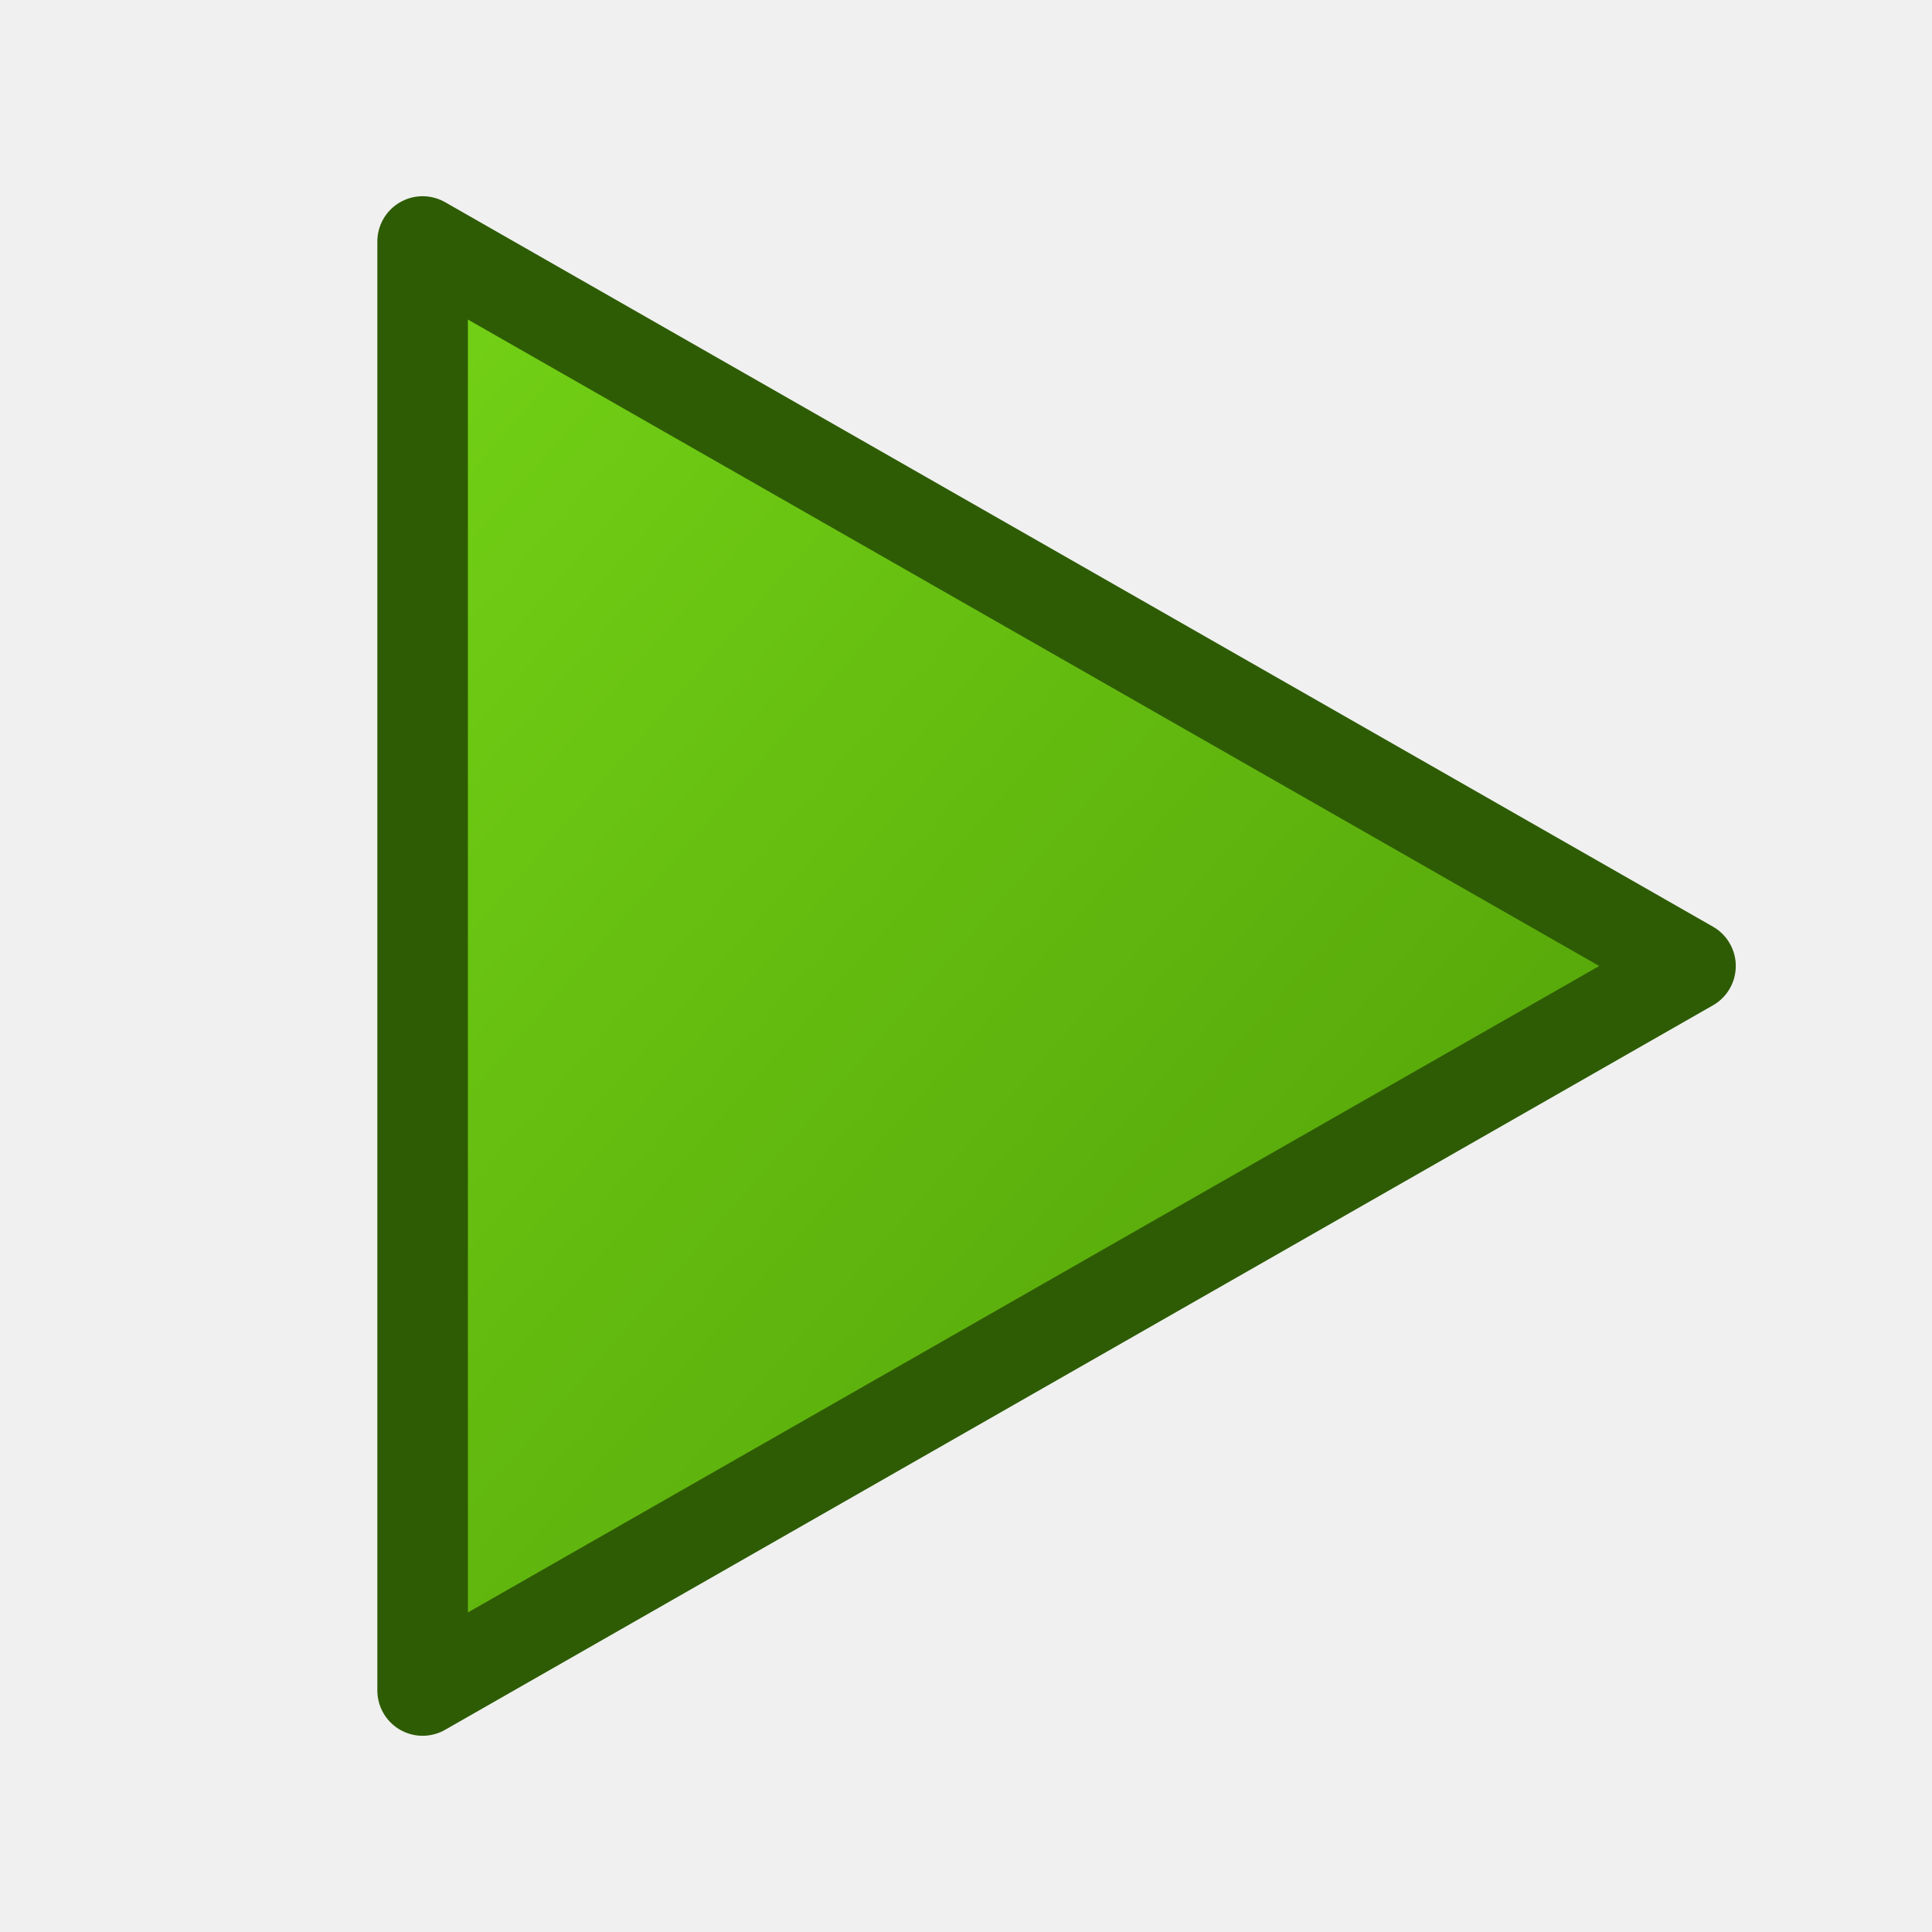
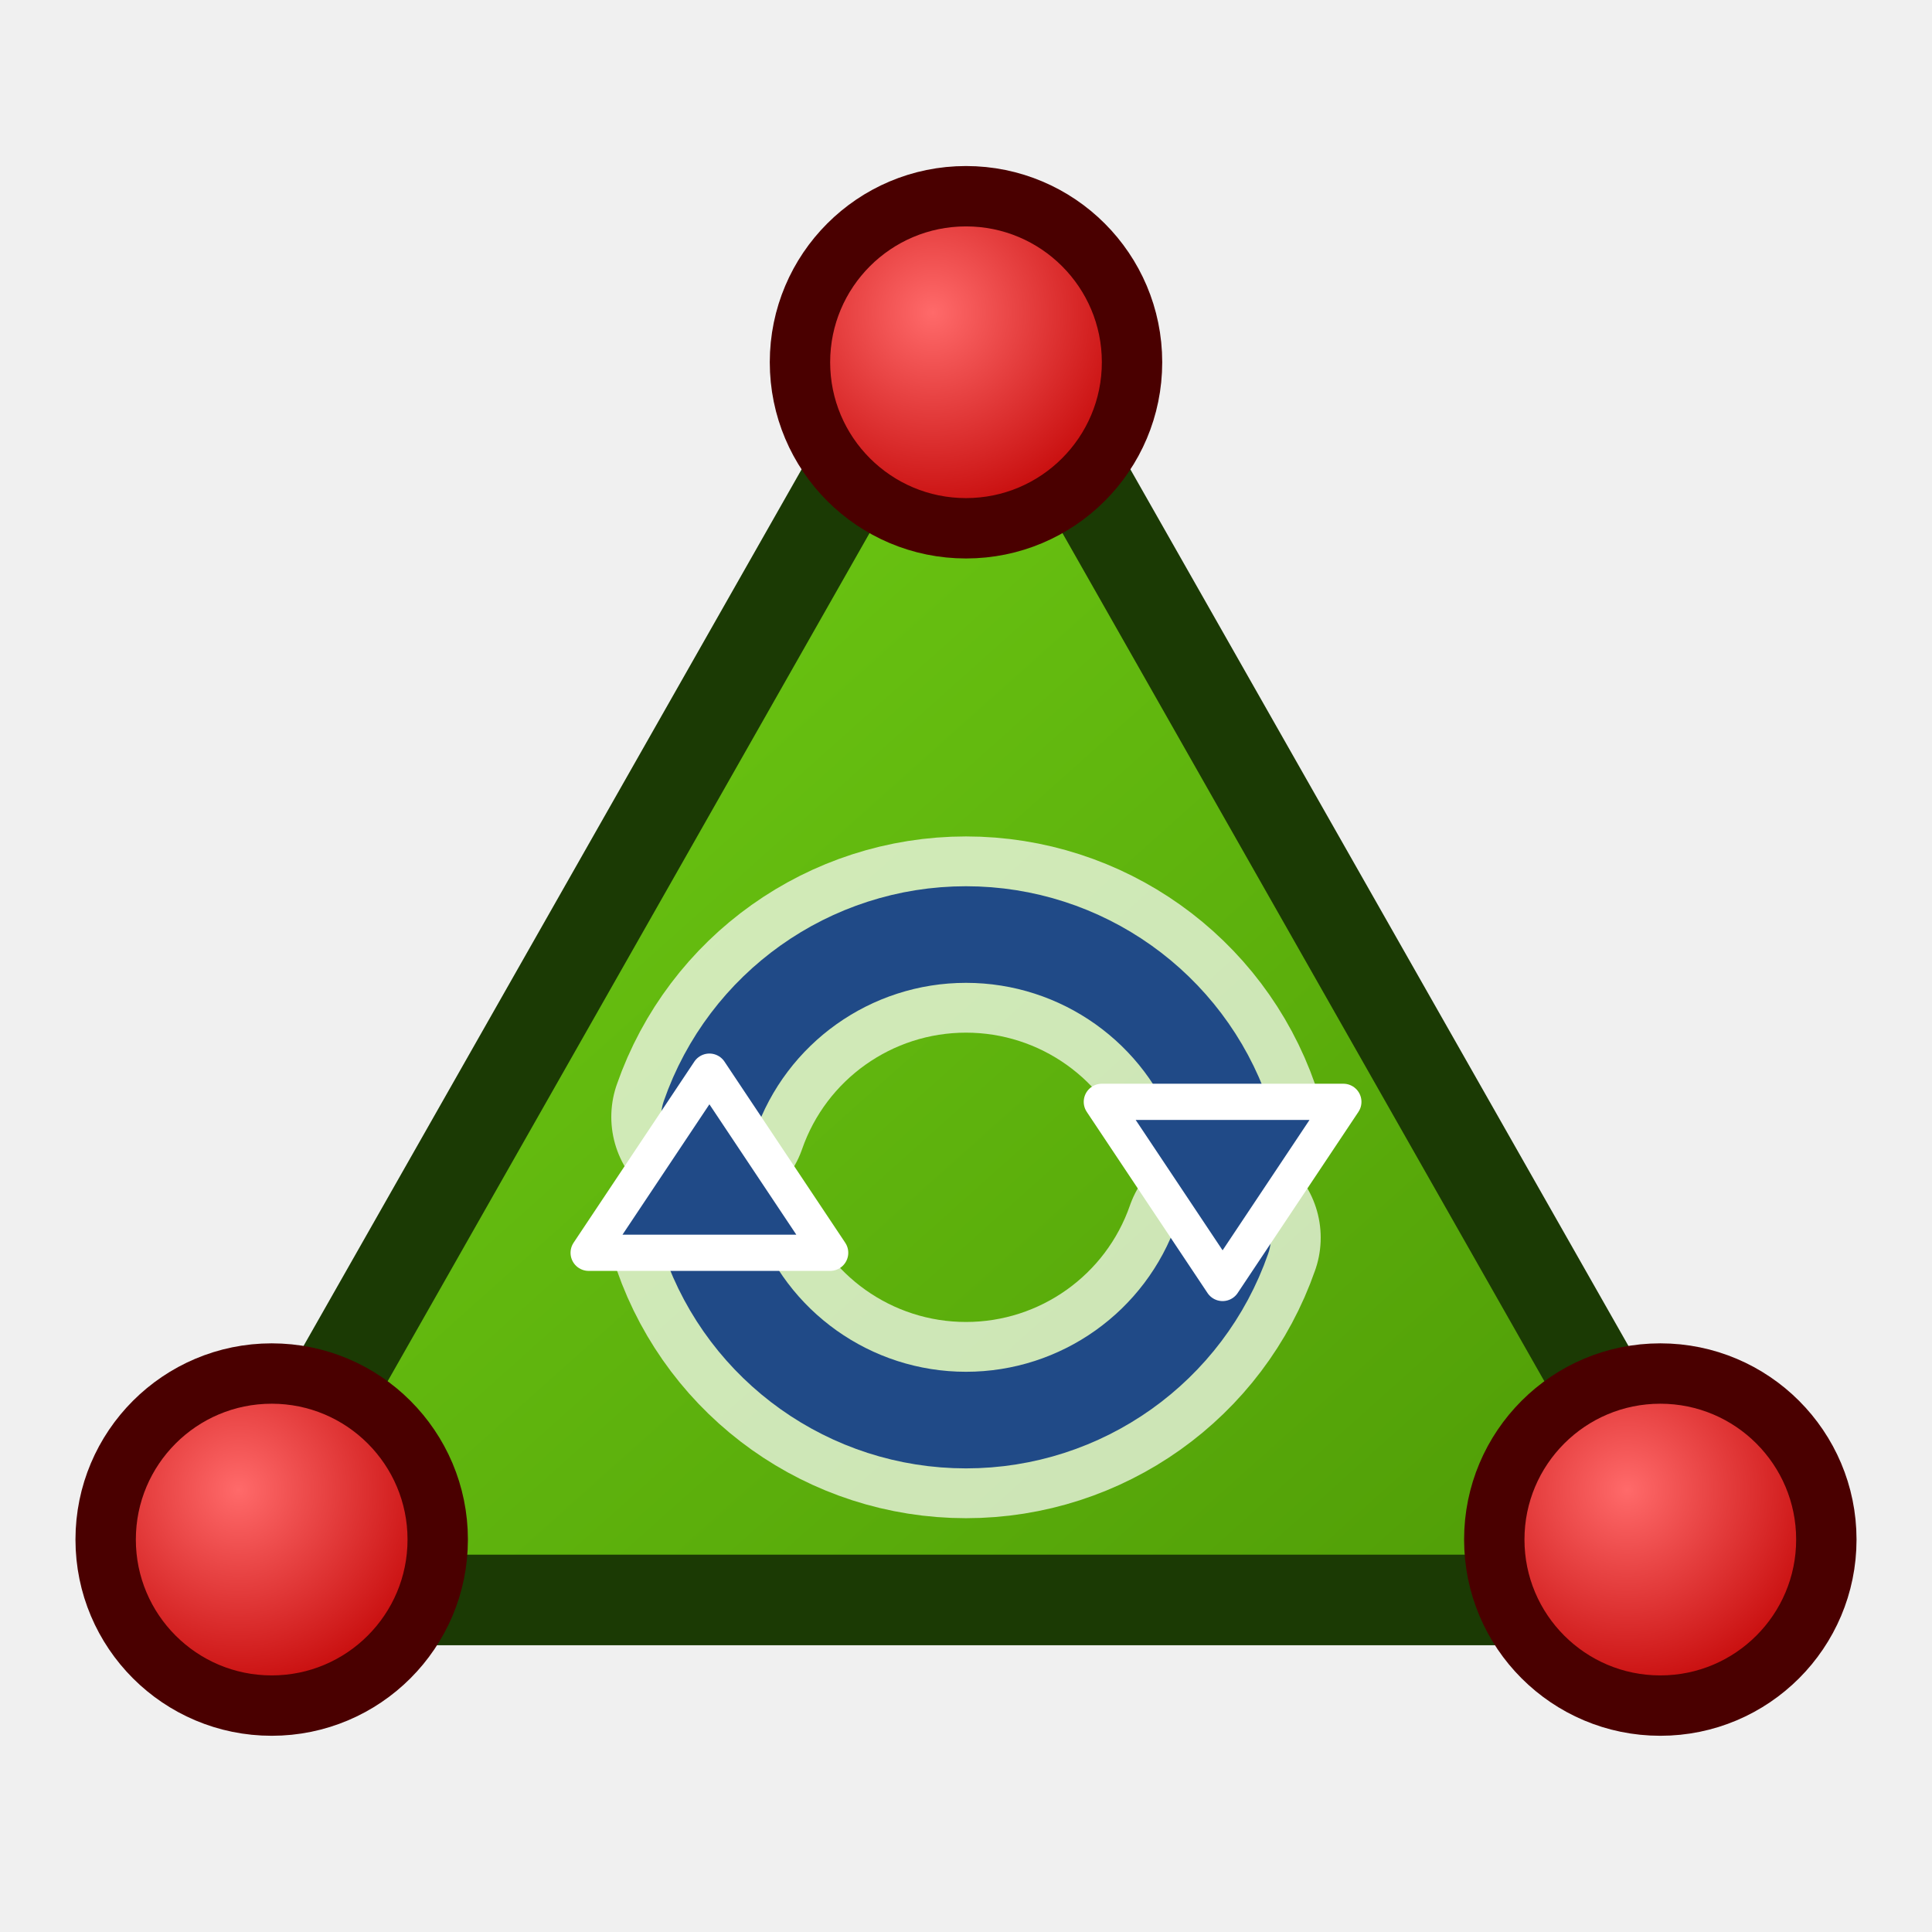
<svg xmlns="http://www.w3.org/2000/svg" viewBox="0 0 64 64" width="64" height="64">
  <defs>
    <linearGradient id="g" x1="0" y1="0" x2="1" y2="1">
      <stop offset="0" stop-color="#73d216" />
      <stop offset="1" stop-color="#4e9a06" />
    </linearGradient>
+     <radialGradient id="r" cx="0.4" cy="0.35" r="0.7">
+       <stop offset="0" stop-color="#ff6a6a" />
+       <stop offset="1" stop-color="#c00000" />
+     </radialGradient>
  </defs>
-   <path d="M14 8 L56 32 L14 56 Z" fill="url(#g)" stroke="#2e5c04" stroke-width="3" stroke-linejoin="round" />
+   <path d="M7 53 L57 53 L32 9 Z" fill="url(#g)" stroke="#1b3a04" stroke-width="3" stroke-linejoin="round" />
+   <g fill="none" stroke-linecap="round">
+     <path d="M23.5 37 A9 9 0 0 1 40.5 37" stroke="#ffffff" stroke-width="6.5" opacity="0.7" />
+     <path d="M40.5 41 A9 9 0 0 1 23.5 41" stroke="#ffffff" stroke-width="6.5" opacity="0.7" />
+     <path d="M23.5 37 A9 9 0 0 1 40.5 37" stroke="#204a87" stroke-width="3.2" />
+     <path d="M40.5 41 A9 9 0 0 1 23.5 41" stroke="#204a87" stroke-width="3.2" />
+   </g>
+   <path d="M36.5 36.5 L44.5 36.5 L40.5 42.5 Z" fill="#204a87" stroke="#ffffff" stroke-width="1.2" stroke-linejoin="round" />
+   <path d="M27.5 41.5 L19.5 41.5 L23.5 35.5 Z" fill="#204a87" stroke="#ffffff" stroke-width="1.2" stroke-linejoin="round" />
+   <g fill="url(#r)" stroke="#4a0000" stroke-width="2">
+     <circle cx="9" cy="51" r="5.5" />
+     <circle cx="55" cy="51" r="5.5" />
+     <circle cx="32" cy="12" r="5.5" />
+   </g>
</svg>
